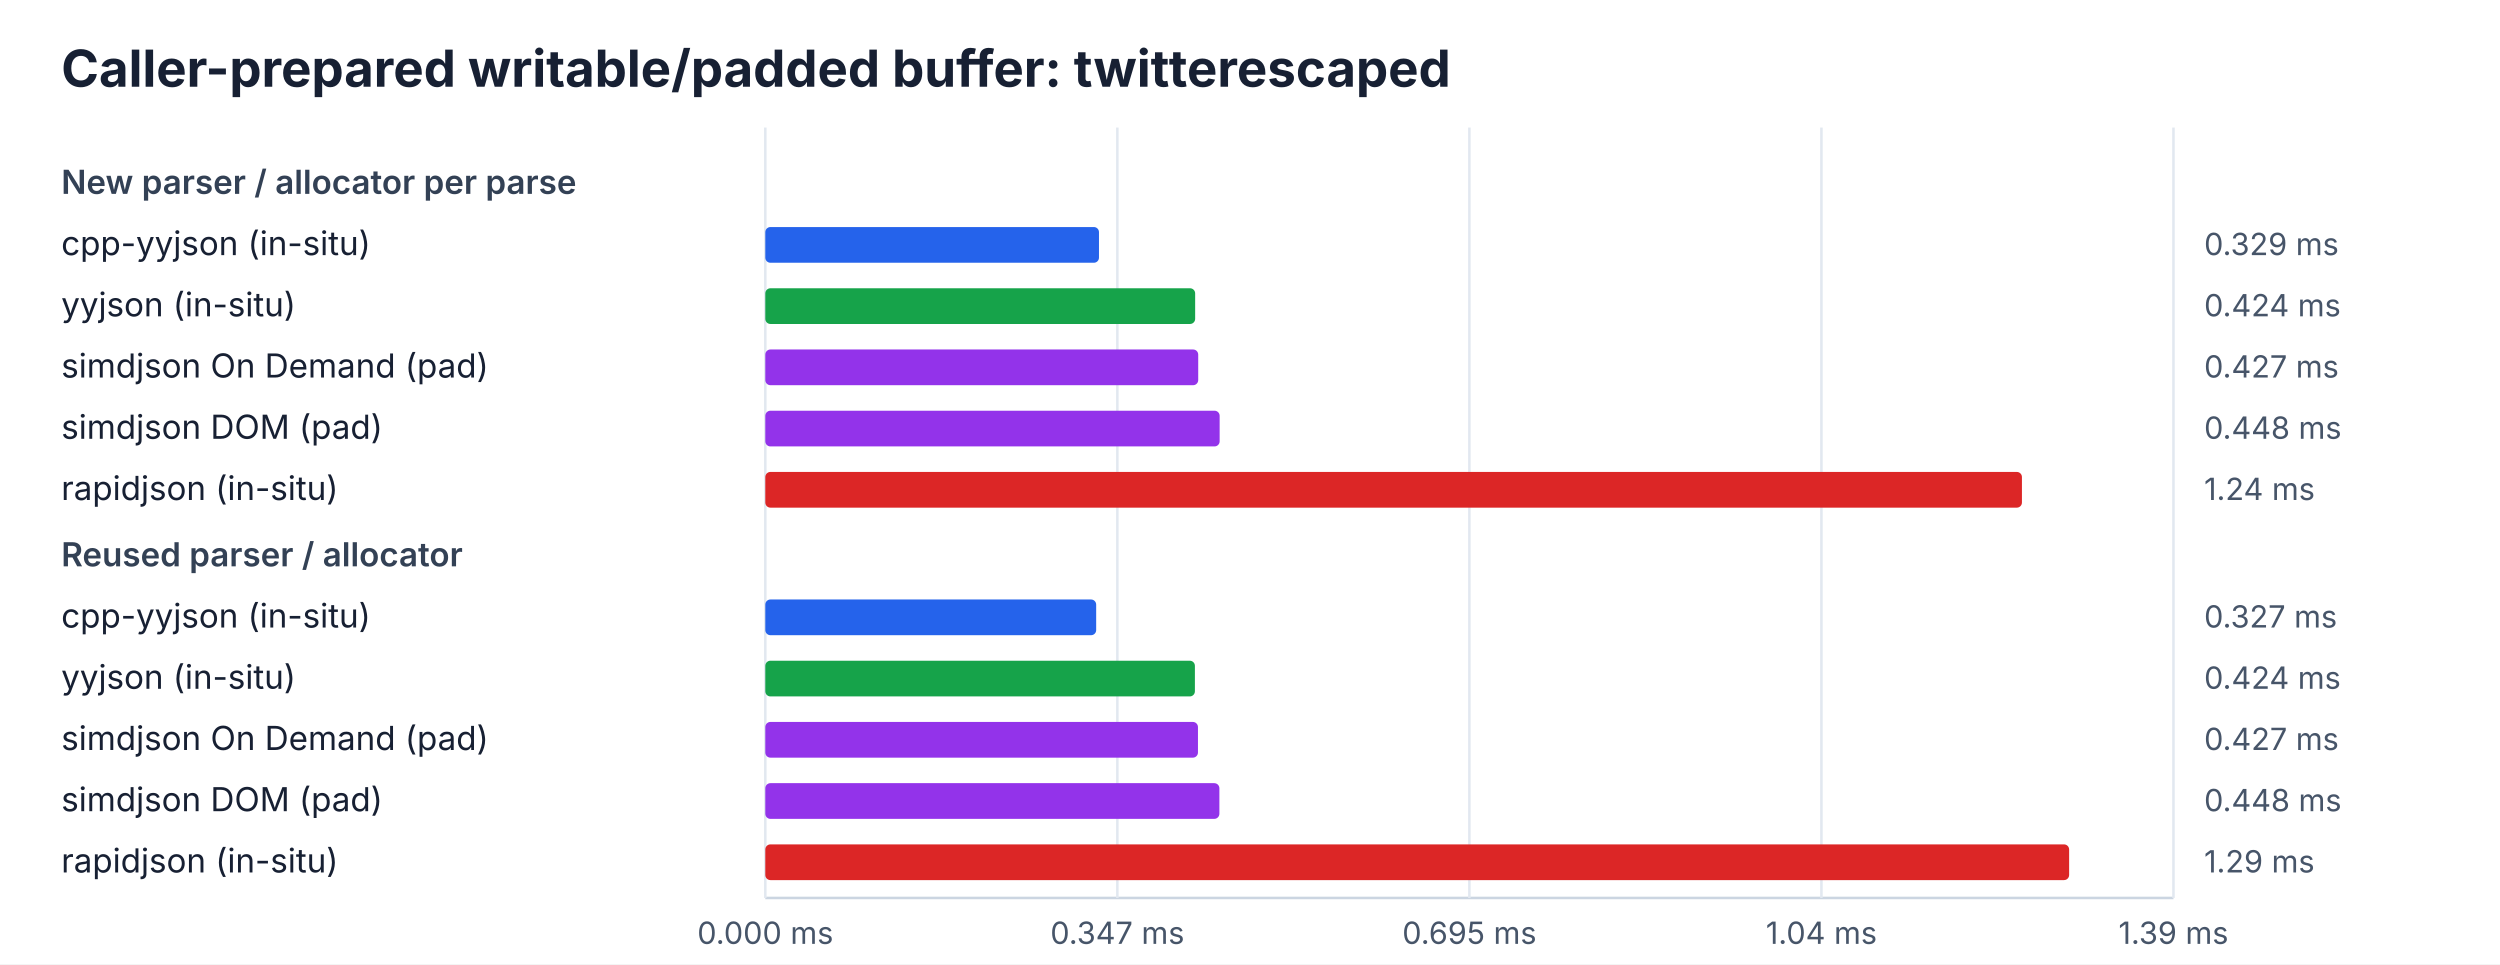
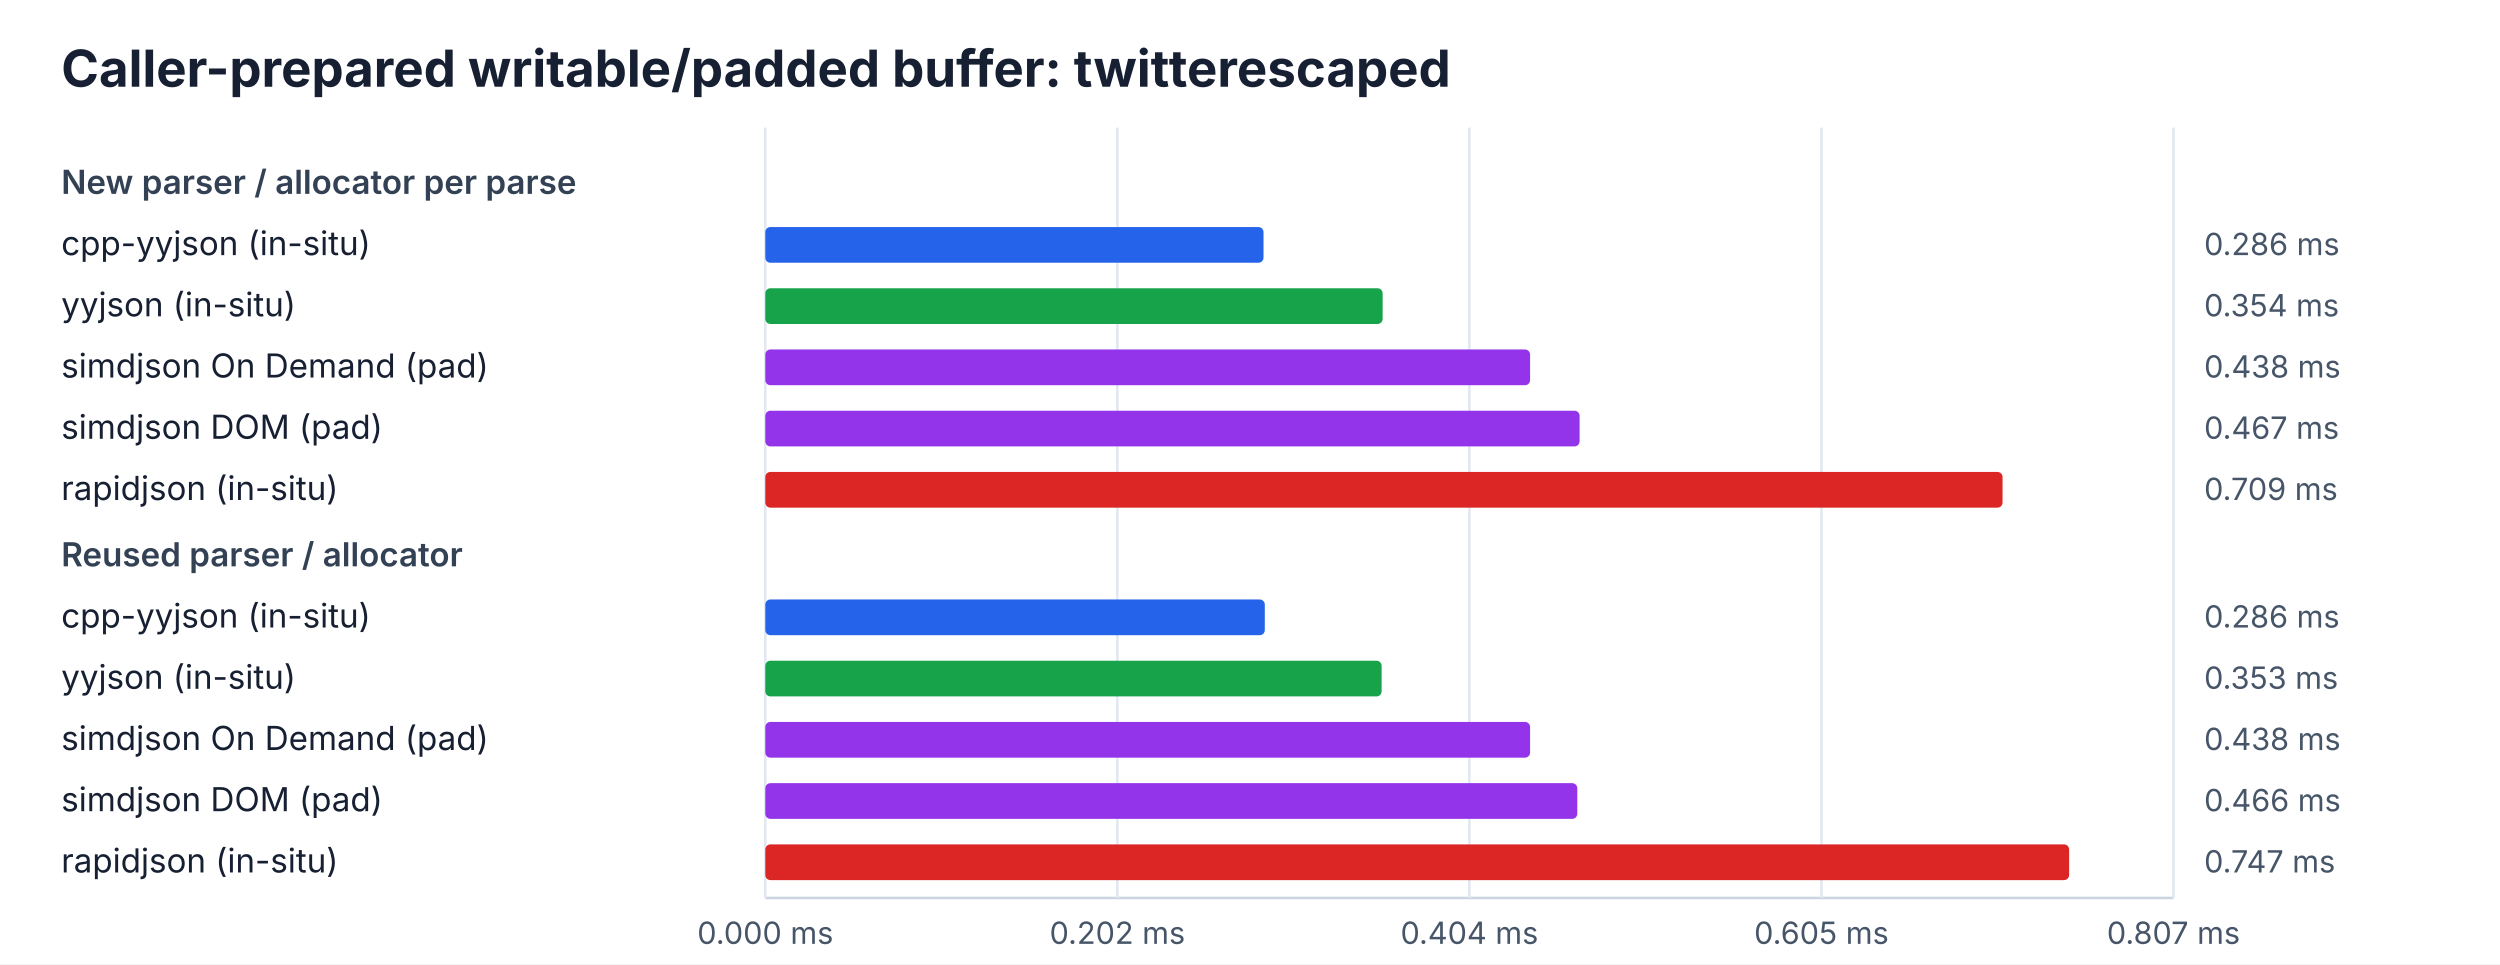
<svg xmlns="http://www.w3.org/2000/svg" width="980" height="378" viewBox="0 0 980 378">
  <rect width="100%" height="100%" fill="#ffffff" />
  <style>text{font-family:ui-sans-serif,system-ui,-apple-system,BlinkMacSystemFont,"Segoe UI",sans-serif;fill:#172033}.title{font-size:20px;font-weight:700}.heading{font-size:13px;font-weight:600;fill:#334155}.label{font-size:13px}.value{font-size:12px;fill:#475569}.axis{stroke:#cbd5e1;stroke-width:1}.grid{stroke:#e2e8f0;stroke-width:1}</style>
  <text x="24" y="34" class="title">Caller-prepared writable/padded buffer: twitterescaped</text>
  <line x1="300" y1="352" x2="852" y2="352" class="axis" />
  <line x1="300.0" y1="50" x2="300.0" y2="352" class="grid" />
  <text x="300.0" y="370" class="value" text-anchor="middle">0.000 ms</text>
  <line x1="438.0" y1="50" x2="438.0" y2="352" class="grid" />
-   <text x="438.0" y="370" class="value" text-anchor="middle">0.347 ms</text>
+   <text x="438.0" y="370" class="value" text-anchor="middle">0.202 ms</text>
  <line x1="576.0" y1="50" x2="576.0" y2="352" class="grid" />
-   <text x="576.0" y="370" class="value" text-anchor="middle">0.695 ms</text>
+   <text x="576.0" y="370" class="value" text-anchor="middle">0.404 ms</text>
  <line x1="714.0" y1="50" x2="714.0" y2="352" class="grid" />
-   <text x="714.0" y="370" class="value" text-anchor="middle">1.04 ms</text>
+   <text x="714.0" y="370" class="value" text-anchor="middle">0.605 ms</text>
  <line x1="852.0" y1="50" x2="852.0" y2="352" class="grid" />
-   <text x="852.0" y="370" class="value" text-anchor="middle">1.39 ms</text>
+   <text x="852.0" y="370" class="value" text-anchor="middle">0.807 ms</text>
  <text x="24" y="76" class="heading">New parser / allocator per parse</text>
  <text x="24" y="100" class="label">cpp-yyjson (in-situ)</text>
-   <rect x="300" y="89" width="130.8" height="14" rx="2" fill="#2563eb" />
-   <text x="864" y="100" class="value">0.329 ms</text>
+   <rect x="300" y="89" width="195.3" height="14" rx="2" fill="#2563eb" />
+   <text x="864" y="100" class="value">0.286 ms</text>
  <text x="24" y="124" class="label">yyjson (in-situ)</text>
-   <rect x="300" y="113" width="168.5" height="14" rx="2" fill="#16a34a" />
-   <text x="864" y="124" class="value">0.424 ms</text>
+   <rect x="300" y="113" width="242.0" height="14" rx="2" fill="#16a34a" />
+   <text x="864" y="124" class="value">0.354 ms</text>
  <text x="24" y="148" class="label">simdjson On Demand (pad)</text>
-   <rect x="300" y="137" width="169.7" height="14" rx="2" fill="#9333ea" />
-   <text x="864" y="148" class="value">0.427 ms</text>
+   <rect x="300" y="137" width="299.8" height="14" rx="2" fill="#9333ea" />
+   <text x="864" y="148" class="value">0.438 ms</text>
  <text x="24" y="172" class="label">simdjson DOM (pad)</text>
-   <rect x="300" y="161" width="178.1" height="14" rx="2" fill="#9333ea" />
-   <text x="864" y="172" class="value">0.448 ms</text>
+   <rect x="300" y="161" width="319.2" height="14" rx="2" fill="#9333ea" />
+   <text x="864" y="172" class="value">0.467 ms</text>
  <text x="24" y="196" class="label">rapidjson (in-situ)</text>
-   <rect x="300" y="185" width="492.6" height="14" rx="2" fill="#dc2626" />
-   <text x="864" y="196" class="value">1.24 ms</text>
+   <rect x="300" y="185" width="485.0" height="14" rx="2" fill="#dc2626" />
+   <text x="864" y="196" class="value">0.709 ms</text>
  <text x="24" y="222" class="heading">Reused parser / allocator</text>
  <text x="24" y="246" class="label">cpp-yyjson (in-situ)</text>
-   <rect x="300" y="235" width="129.7" height="14" rx="2" fill="#2563eb" />
-   <text x="864" y="246" class="value">0.327 ms</text>
+   <rect x="300" y="235" width="195.8" height="14" rx="2" fill="#2563eb" />
+   <text x="864" y="246" class="value">0.286 ms</text>
  <text x="24" y="270" class="label">yyjson (in-situ)</text>
-   <rect x="300" y="259" width="168.4" height="14" rx="2" fill="#16a34a" />
-   <text x="864" y="270" class="value">0.424 ms</text>
+   <rect x="300" y="259" width="241.6" height="14" rx="2" fill="#16a34a" />
+   <text x="864" y="270" class="value">0.353 ms</text>
  <text x="24" y="294" class="label">simdjson On Demand (pad)</text>
-   <rect x="300" y="283" width="169.6" height="14" rx="2" fill="#9333ea" />
-   <text x="864" y="294" class="value">0.427 ms</text>
+   <rect x="300" y="283" width="299.8" height="14" rx="2" fill="#9333ea" />
+   <text x="864" y="294" class="value">0.438 ms</text>
  <text x="24" y="318" class="label">simdjson DOM (pad)</text>
-   <rect x="300" y="307" width="178.0" height="14" rx="2" fill="#9333ea" />
-   <text x="864" y="318" class="value">0.448 ms</text>
+   <rect x="300" y="307" width="318.3" height="14" rx="2" fill="#9333ea" />
+   <text x="864" y="318" class="value">0.466 ms</text>
  <text x="24" y="342" class="label">rapidjson (in-situ)</text>
  <rect x="300" y="331" width="511.1" height="14" rx="2" fill="#dc2626" />
-   <text x="864" y="342" class="value">1.29 ms</text>
+   <text x="864" y="342" class="value">0.747 ms</text>
</svg>
